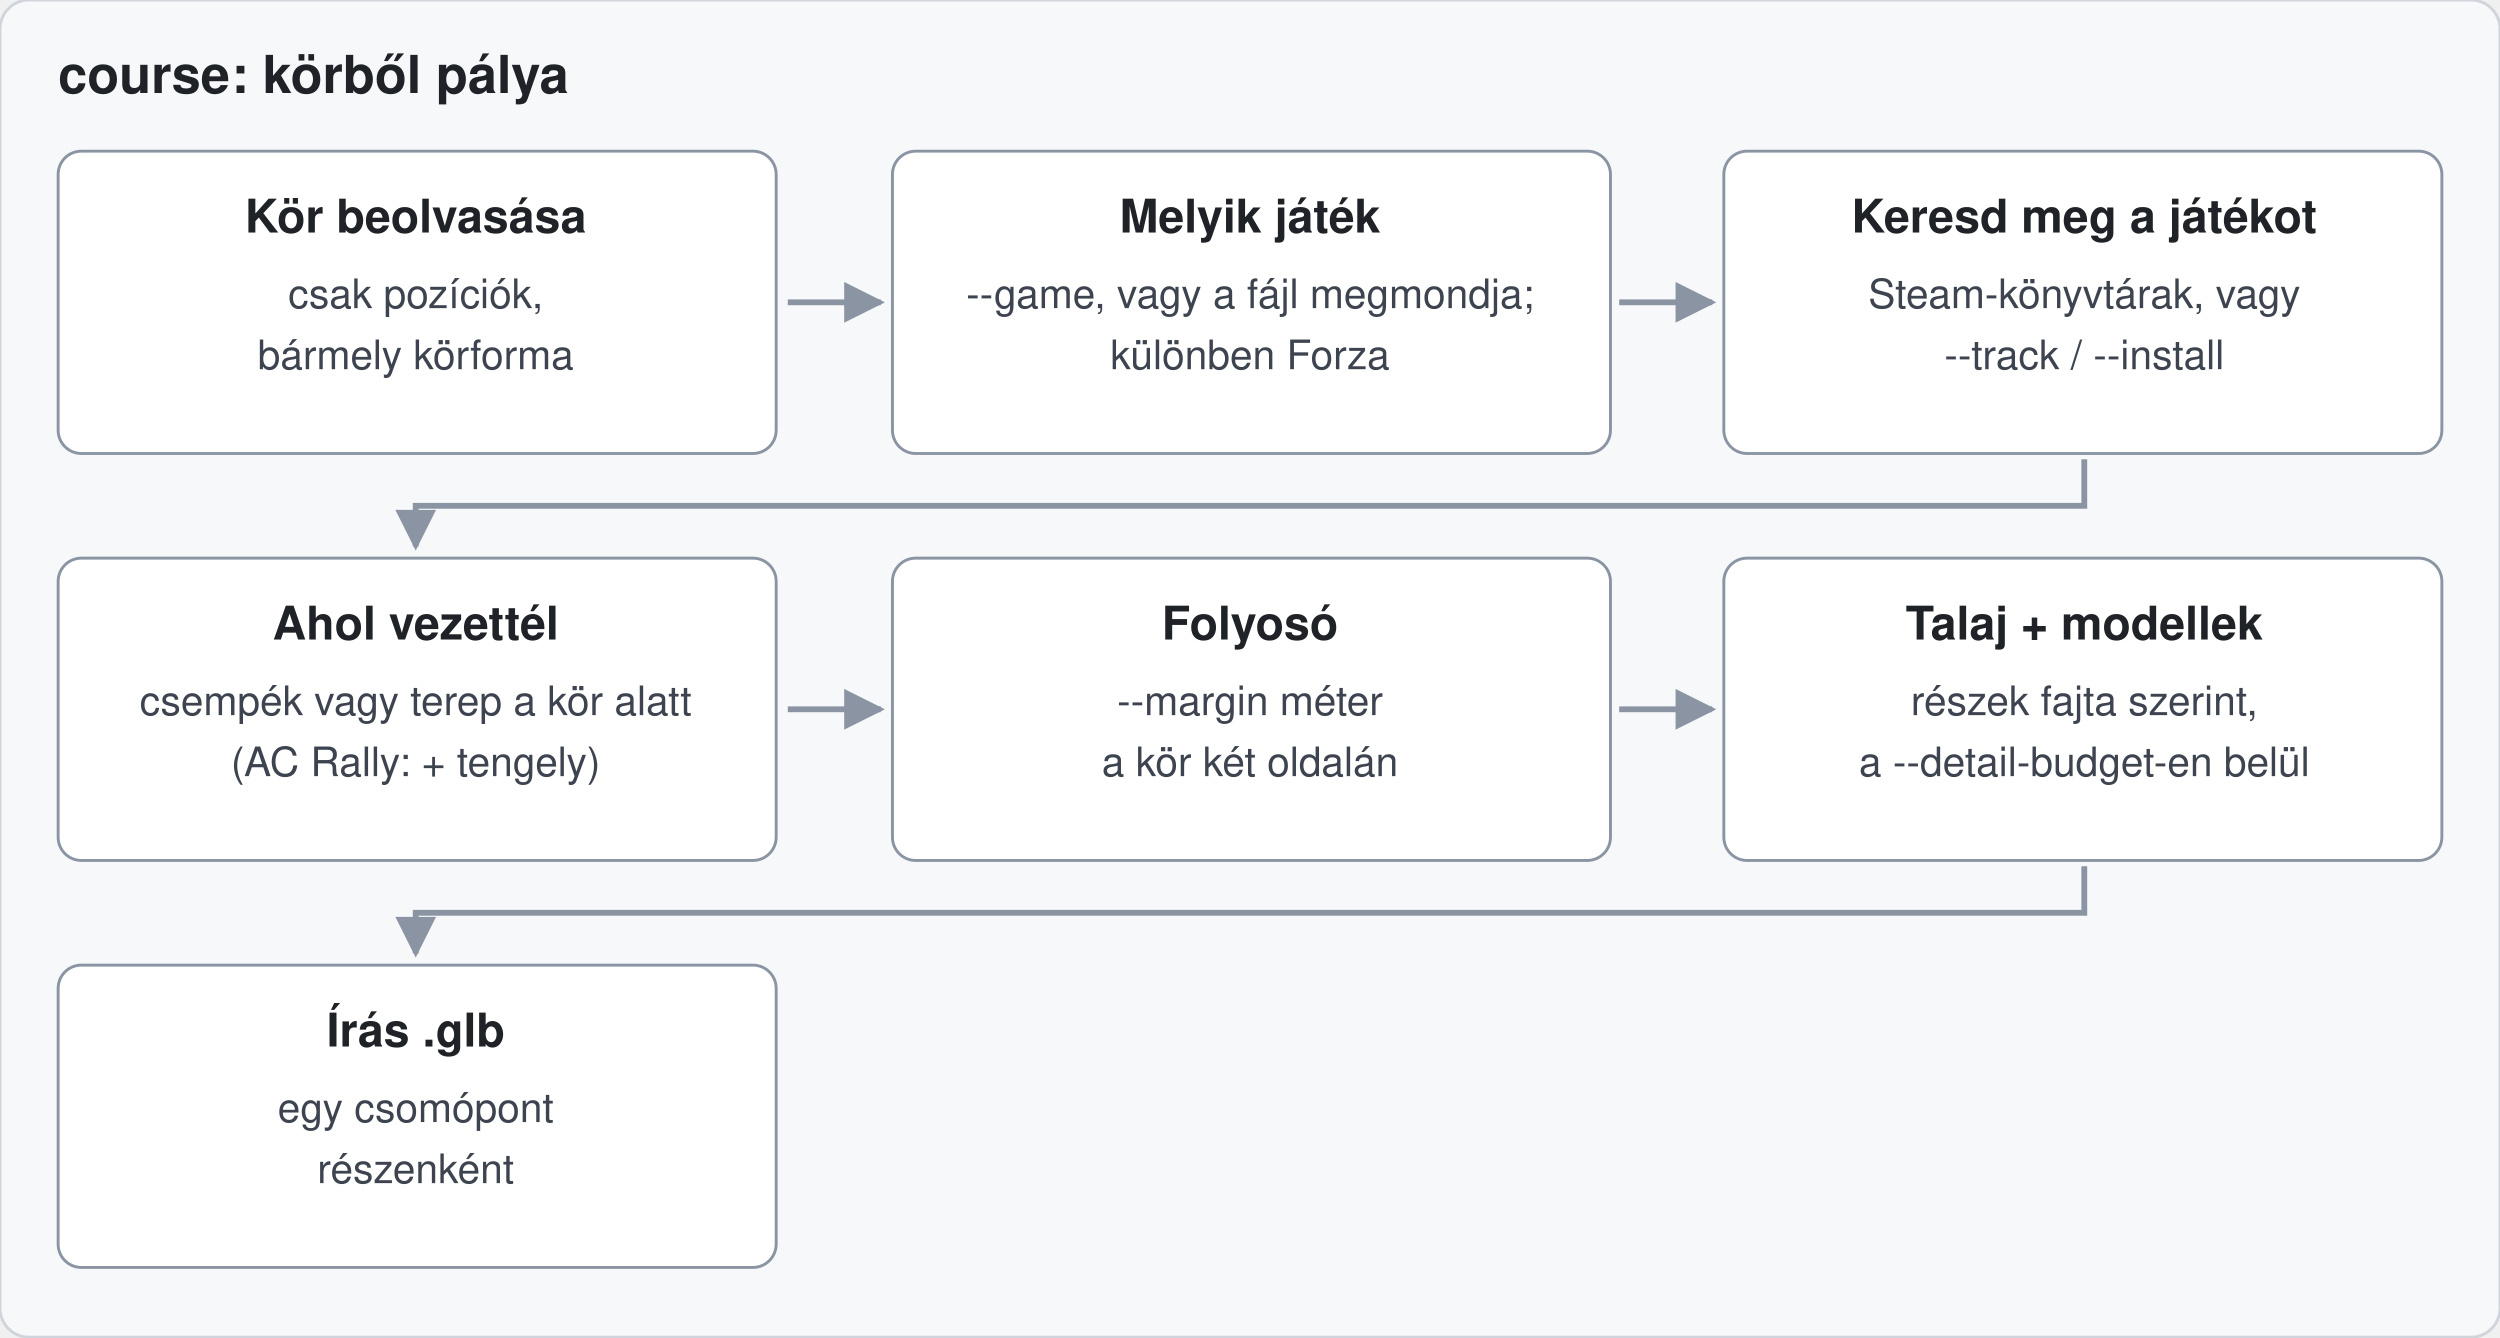
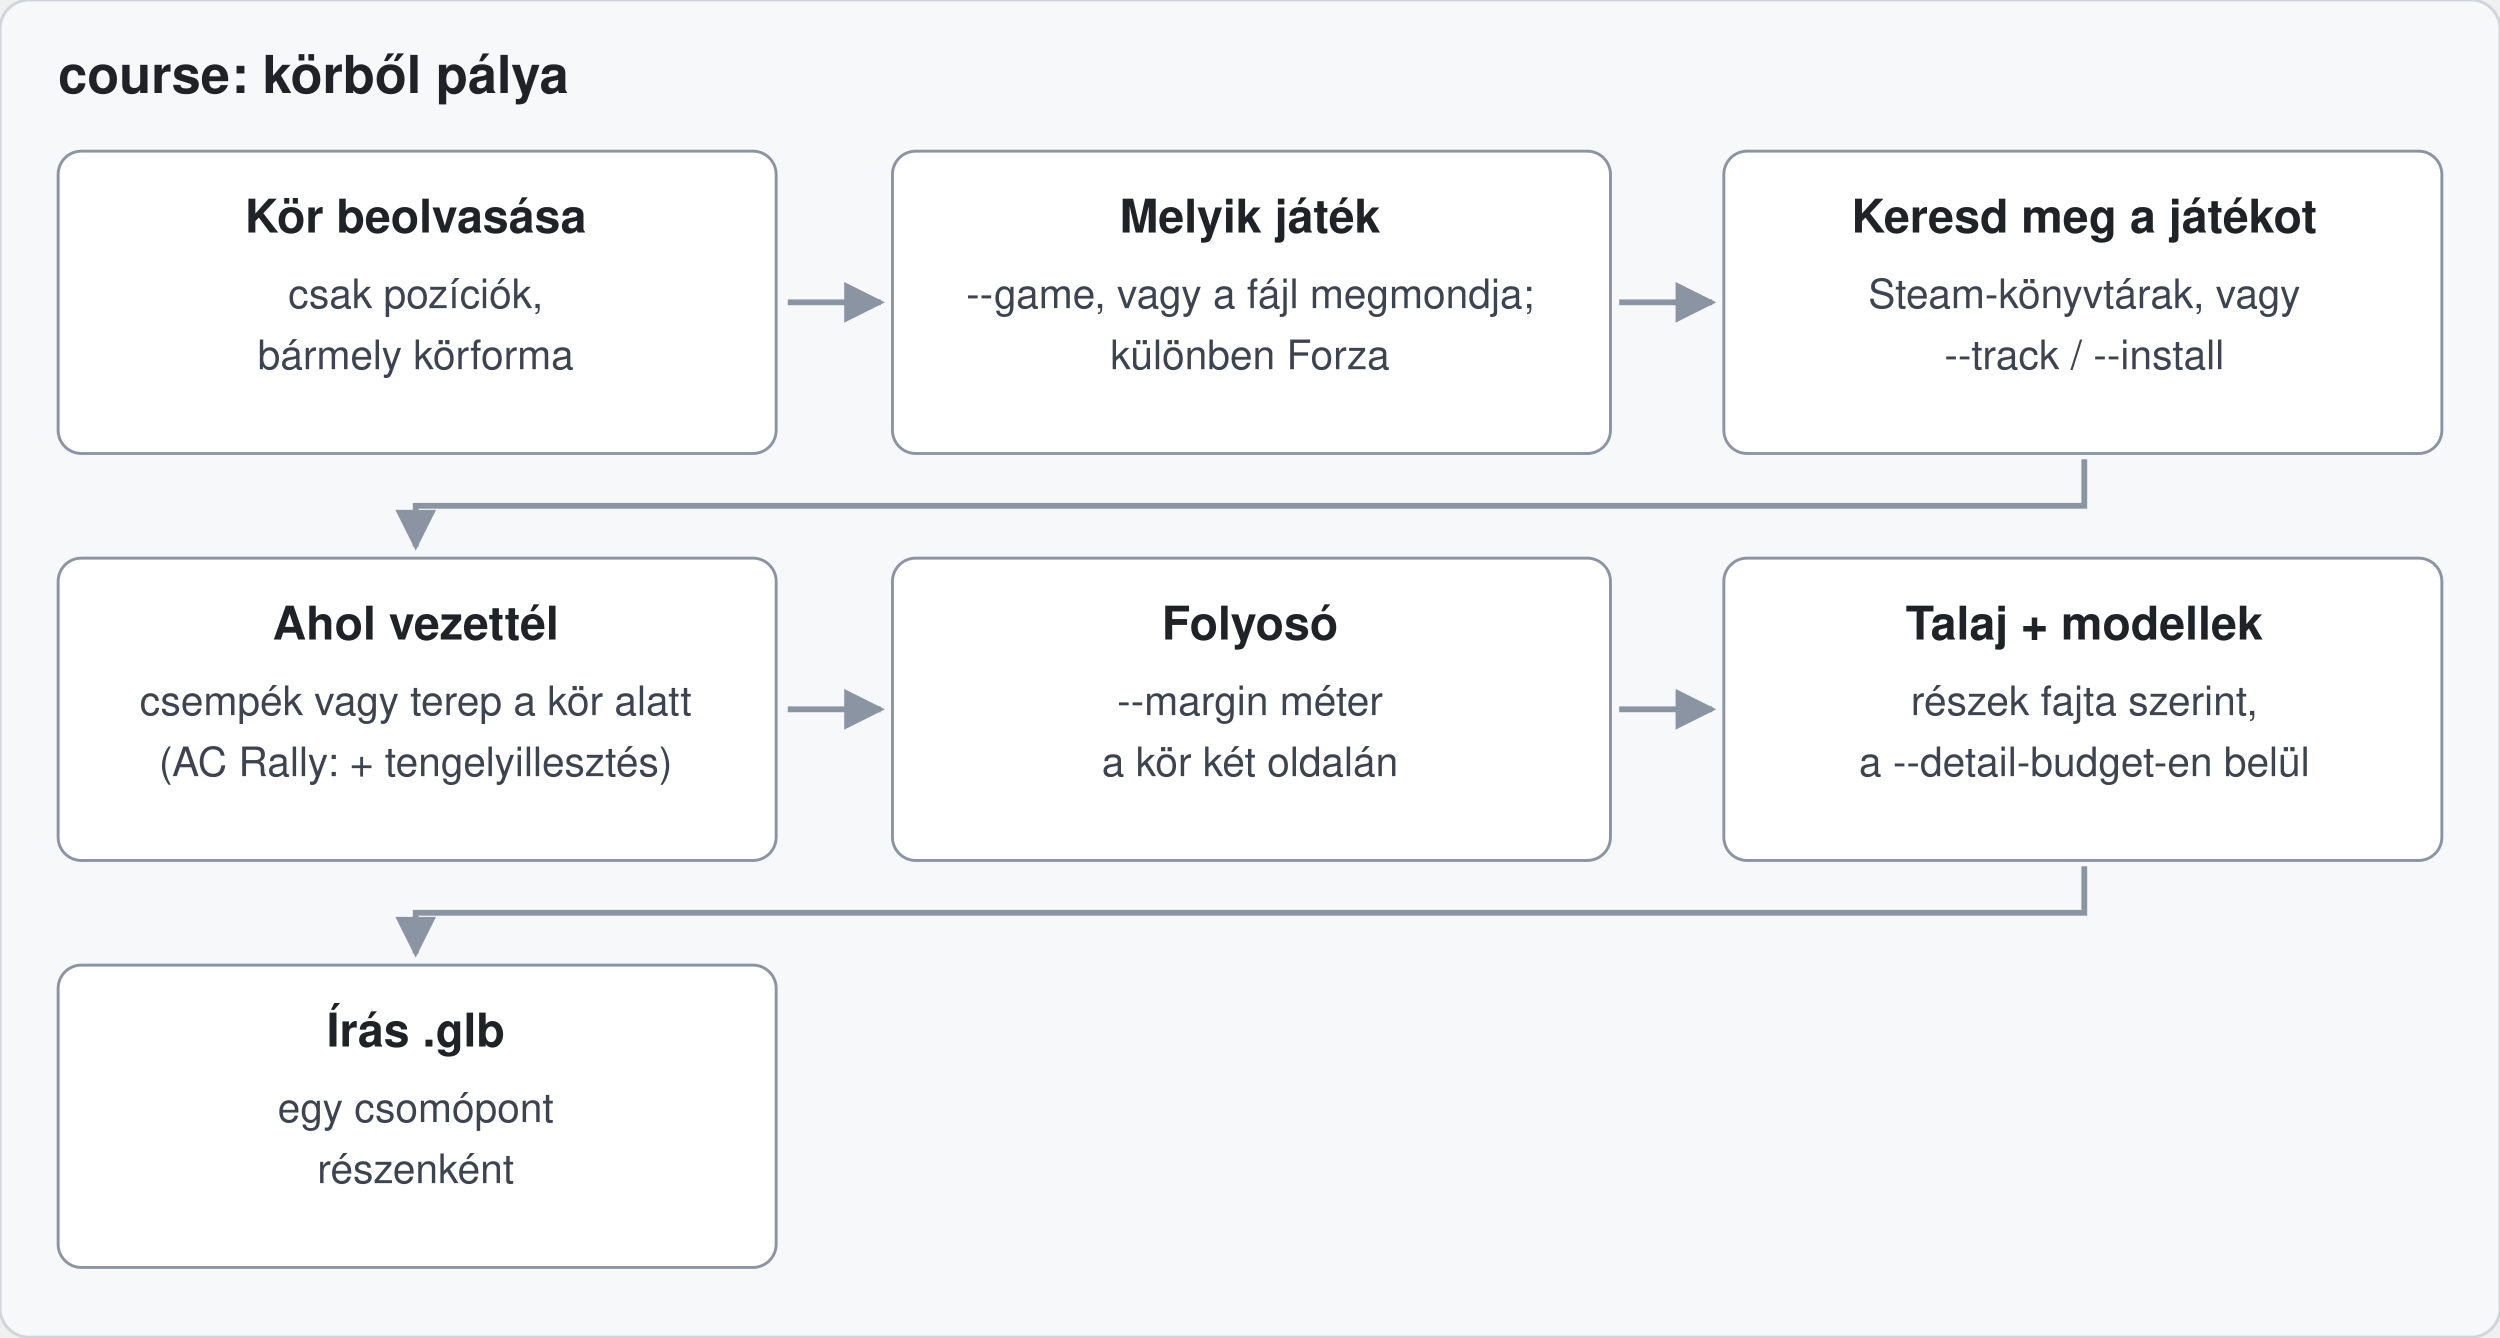
<svg xmlns="http://www.w3.org/2000/svg" width="860" height="460" viewBox="0 0 860 460" role="img" aria-label="course: from a lap to a course">
  <rect width="860" height="460" rx="10" fill="#f7f8fa" stroke="#d0d4db" />
  <defs>
    <marker id="a" viewBox="0 0 10 10" refX="9" refY="5" markerWidth="7" markerHeight="7" orient="auto-start-reverse">
      <path d="M0,0 L10,5 L0,10 z" fill="#8a94a3" />
    </marker>
  </defs>
  <text x="20" y="32" font-family="Segoe UI,Helvetica,Arial,sans-serif" font-size="18" font-weight="600" fill="#1f2328" text-anchor="start">course: körből pálya</text>
  <rect x="20" y="52" width="247" height="104" rx="8" fill="#ffffff" stroke="#8a94a3" />
  <text x="143" y="80" font-family="Segoe UI,Helvetica,Arial,sans-serif" font-size="16" font-weight="600" fill="#1f2328" text-anchor="middle">Kör beolvasása</text>
  <text x="143" y="106" font-family="Segoe UI,Helvetica,Arial,sans-serif" font-size="14" font-weight="400" fill="#3d4450" text-anchor="middle">csak pozíciók,</text>
  <text x="143" y="127" font-family="Segoe UI,Helvetica,Arial,sans-serif" font-size="14" font-weight="400" fill="#3d4450" text-anchor="middle">bármely körforma</text>
  <rect x="307" y="52" width="247" height="104" rx="8" fill="#ffffff" stroke="#8a94a3" />
  <text x="430" y="80" font-family="Segoe UI,Helvetica,Arial,sans-serif" font-size="16" font-weight="600" fill="#1f2328" text-anchor="middle">Melyik játék</text>
  <text x="430" y="106" font-family="Segoe UI,Helvetica,Arial,sans-serif" font-size="14" font-weight="400" fill="#3d4450" text-anchor="middle">--game, vagy a fájl megmondja;</text>
  <text x="430" y="127" font-family="Segoe UI,Helvetica,Arial,sans-serif" font-size="14" font-weight="400" fill="#3d4450" text-anchor="middle">különben Forza</text>
  <rect x="593" y="52" width="247" height="104" rx="8" fill="#ffffff" stroke="#8a94a3" />
  <text x="717" y="80" font-family="Segoe UI,Helvetica,Arial,sans-serif" font-size="16" font-weight="600" fill="#1f2328" text-anchor="middle">Keresd meg a játékot</text>
  <text x="717" y="106" font-family="Segoe UI,Helvetica,Arial,sans-serif" font-size="14" font-weight="400" fill="#3d4450" text-anchor="middle">Steam-könyvtárak, vagy</text>
  <text x="717" y="127" font-family="Segoe UI,Helvetica,Arial,sans-serif" font-size="14" font-weight="400" fill="#3d4450" text-anchor="middle">--track / --install</text>
  <rect x="20" y="192" width="247" height="104" rx="8" fill="#ffffff" stroke="#8a94a3" />
  <text x="143" y="220" font-family="Segoe UI,Helvetica,Arial,sans-serif" font-size="16" font-weight="600" fill="#1f2328" text-anchor="middle">Ahol vezettél</text>
  <text x="143" y="246" font-family="Segoe UI,Helvetica,Arial,sans-serif" font-size="14" font-weight="400" fill="#3d4450" text-anchor="middle">csempék vagy terep a kör alatt</text>
-   <text x="143" y="267" font-family="Segoe UI,Helvetica,Arial,sans-serif" font-size="14" font-weight="400" fill="#3d4450" text-anchor="middle">(AC Rally: + tengely)</text>
+   <text x="143" y="267" font-family="Segoe UI,Helvetica,Arial,sans-serif" font-size="14" font-weight="400" fill="#3d4450" text-anchor="middle">(AC Rally: + tengelyillesztés)</text>
  <rect x="307" y="192" width="247" height="104" rx="8" fill="#ffffff" stroke="#8a94a3" />
  <text x="430" y="220" font-family="Segoe UI,Helvetica,Arial,sans-serif" font-size="16" font-weight="600" fill="#1f2328" text-anchor="middle">Folyosó</text>
  <text x="430" y="246" font-family="Segoe UI,Helvetica,Arial,sans-serif" font-size="14" font-weight="400" fill="#3d4450" text-anchor="middle">--margin méter</text>
  <text x="430" y="267" font-family="Segoe UI,Helvetica,Arial,sans-serif" font-size="14" font-weight="400" fill="#3d4450" text-anchor="middle">a kör két oldalán</text>
  <rect x="593" y="192" width="247" height="104" rx="8" fill="#ffffff" stroke="#8a94a3" />
  <text x="717" y="220" font-family="Segoe UI,Helvetica,Arial,sans-serif" font-size="16" font-weight="600" fill="#1f2328" text-anchor="middle">Talaj + modellek</text>
  <text x="717" y="246" font-family="Segoe UI,Helvetica,Arial,sans-serif" font-size="14" font-weight="400" fill="#3d4450" text-anchor="middle">részek fajta szerint,</text>
  <text x="717" y="267" font-family="Segoe UI,Helvetica,Arial,sans-serif" font-size="14" font-weight="400" fill="#3d4450" text-anchor="middle">a --detail-budget-en belül</text>
  <rect x="20" y="332" width="247" height="104" rx="8" fill="#ffffff" stroke="#8a94a3" />
  <text x="143" y="360" font-family="Segoe UI,Helvetica,Arial,sans-serif" font-size="16" font-weight="600" fill="#1f2328" text-anchor="middle">Írás .glb</text>
  <text x="143" y="386" font-family="Segoe UI,Helvetica,Arial,sans-serif" font-size="14" font-weight="400" fill="#3d4450" text-anchor="middle">egy csomópont</text>
  <text x="143" y="407" font-family="Segoe UI,Helvetica,Arial,sans-serif" font-size="14" font-weight="400" fill="#3d4450" text-anchor="middle">részenként</text>
  <line x1="271" y1="104.0" x2="303" y2="104.0" stroke="#8a94a3" stroke-width="2" marker-end="url(#a)" />
  <line x1="557" y1="104.0" x2="589" y2="104.0" stroke="#8a94a3" stroke-width="2" marker-end="url(#a)" />
  <path d="M717,158 V174 H143 V188" fill="none" stroke="#8a94a3" stroke-width="2" marker-end="url(#a)" />
  <line x1="271" y1="244.0" x2="303" y2="244.0" stroke="#8a94a3" stroke-width="2" marker-end="url(#a)" />
  <line x1="557" y1="244.0" x2="589" y2="244.0" stroke="#8a94a3" stroke-width="2" marker-end="url(#a)" />
  <path d="M717,298 V314 H143 V328" fill="none" stroke="#8a94a3" stroke-width="2" marker-end="url(#a)" />
</svg>
